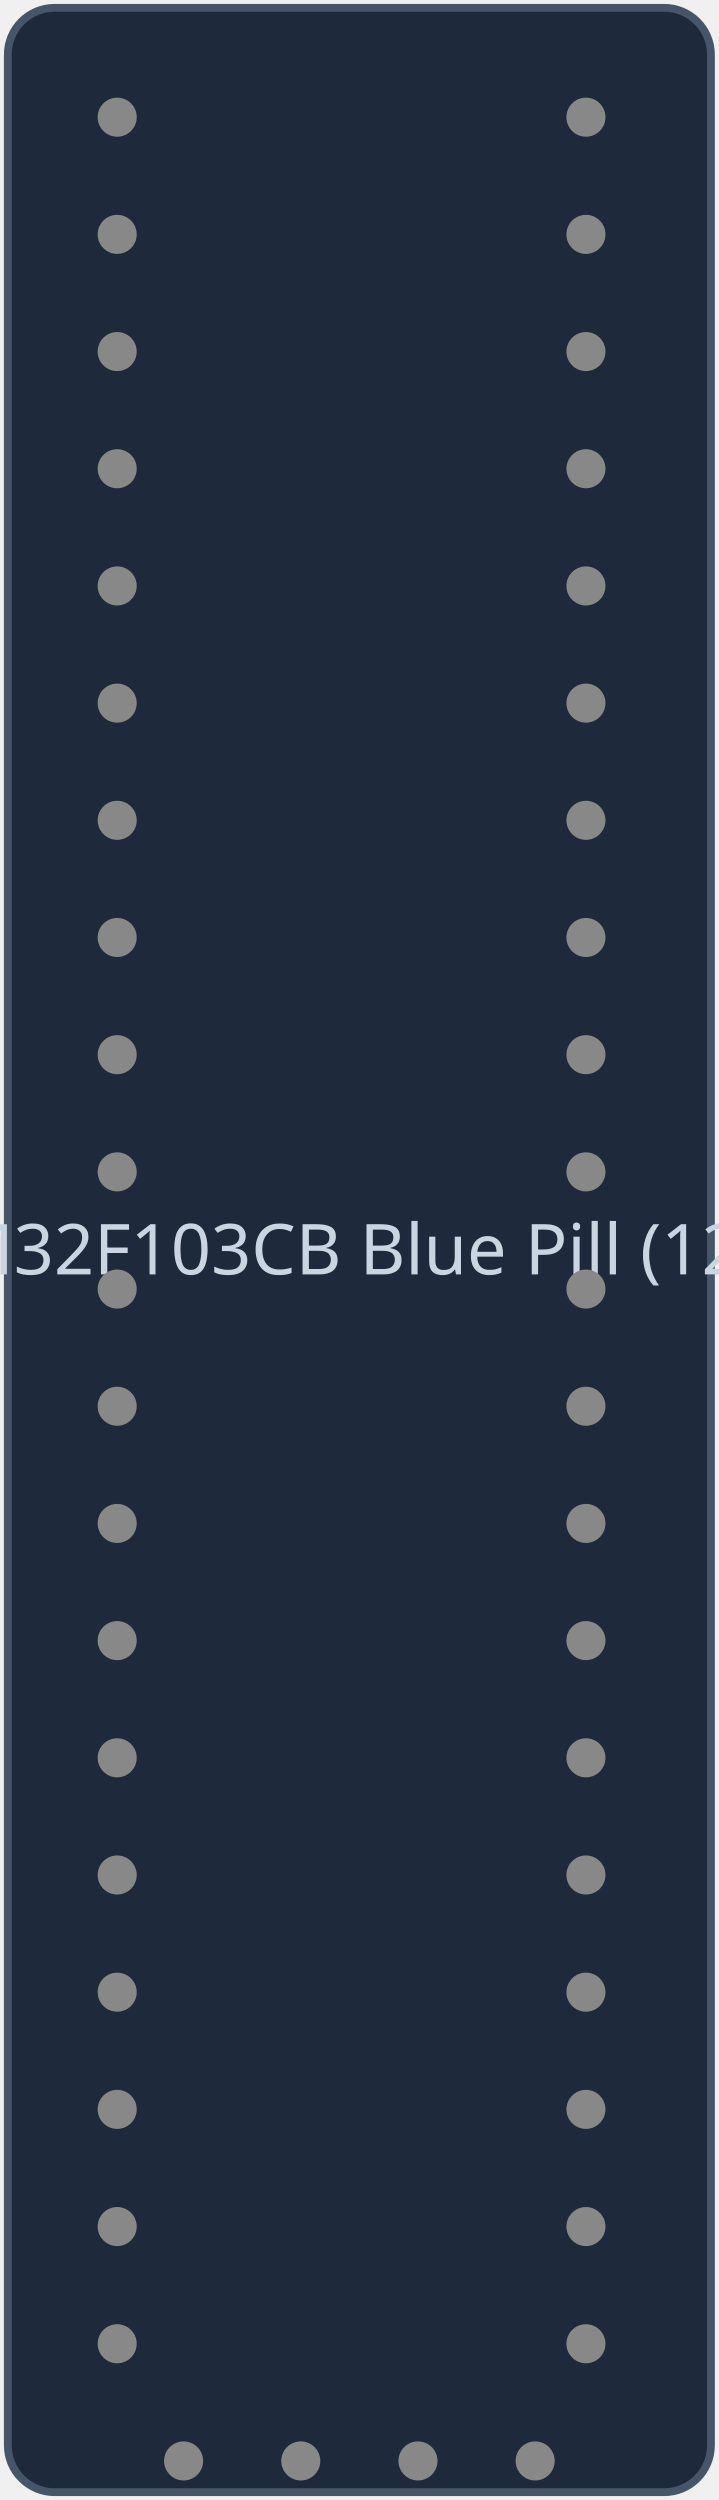
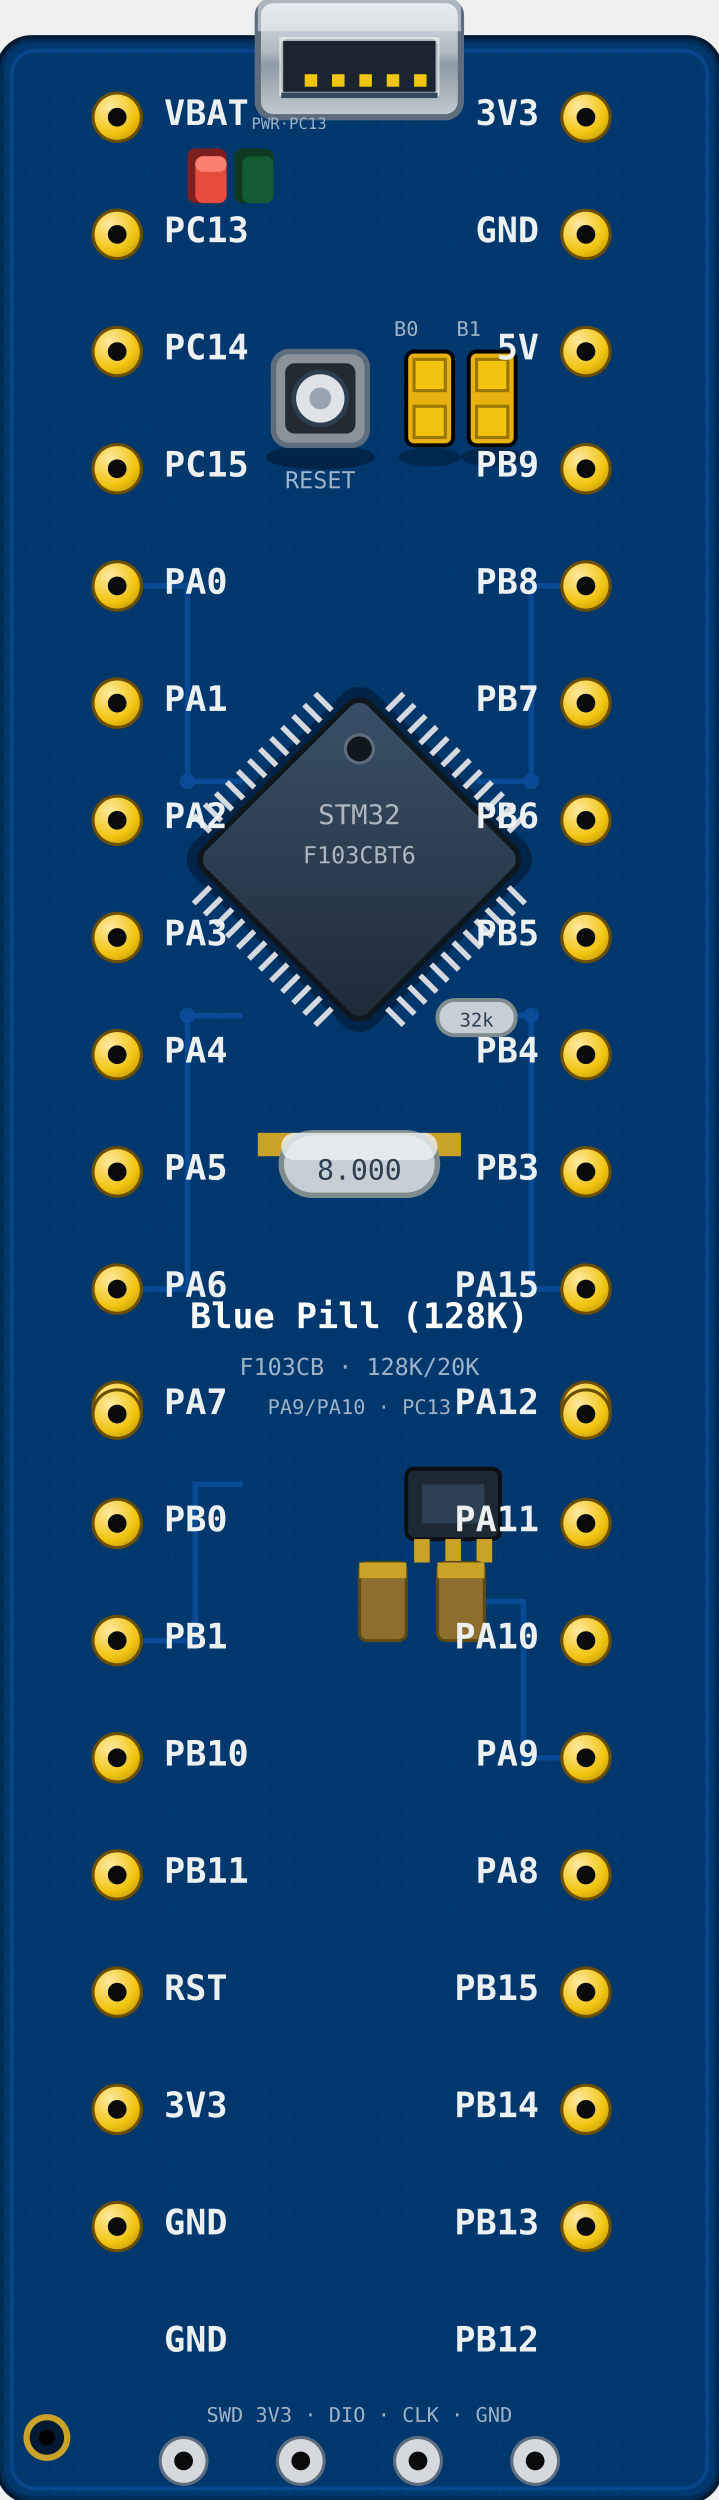
- <svg xmlns="http://www.w3.org/2000/svg" width="100%" height="100%" viewBox="0 0 92 320">
-   <rect x="1" y="1" width="90" height="318" rx="6" fill="#1e293b" stroke="#475569" />
-   <text x="46.0" y="160.0" text-anchor="middle" dominant-baseline="middle" fill="#cbd5e1" font-size="9" font-family="sans-serif">STM32F103CB Blue Pill (128K)</text>
-   <circle cx="15" cy="15" r="2.5" fill="#888" data-pin="VBAT" />
-   <circle cx="15" cy="30" r="2.5" fill="#888" data-pin="PC13" />
-   <circle cx="15" cy="45" r="2.5" fill="#888" data-pin="PC14" />
-   <circle cx="15" cy="60" r="2.5" fill="#888" data-pin="PC15" />
-   <circle cx="15" cy="75" r="2.5" fill="#888" data-pin="PA0" />
-   <circle cx="15" cy="90" r="2.5" fill="#888" data-pin="PA1" />
-   <circle cx="15" cy="105" r="2.5" fill="#888" data-pin="PA2" />
-   <circle cx="15" cy="120" r="2.5" fill="#888" data-pin="PA3" />
-   <circle cx="15" cy="135" r="2.5" fill="#888" data-pin="PA4" />
-   <circle cx="15" cy="150" r="2.5" fill="#888" data-pin="PA5" />
-   <circle cx="15" cy="165" r="2.5" fill="#888" data-pin="PA6" />
-   <circle cx="15" cy="180" r="2.5" fill="#888" data-pin="PA7" />
-   <circle cx="15" cy="195" r="2.5" fill="#888" data-pin="PB0" />
-   <circle cx="15" cy="210" r="2.5" fill="#888" data-pin="PB1" />
-   <circle cx="15" cy="225" r="2.5" fill="#888" data-pin="PB10" />
-   <circle cx="15" cy="240" r="2.5" fill="#888" data-pin="PB11" />
-   <circle cx="15" cy="255" r="2.5" fill="#888" data-pin="RESET" />
-   <circle cx="15" cy="270" r="2.5" fill="#888" data-pin="3V3.1" />
-   <circle cx="15" cy="285" r="2.5" fill="#888" data-pin="GND.1" />
-   <circle cx="15" cy="300" r="2.5" fill="#888" data-pin="GND.2" />
-   <circle cx="75" cy="15" r="2.5" fill="#888" data-pin="3V3.2" />
-   <circle cx="75" cy="30" r="2.5" fill="#888" data-pin="GND.3" />
-   <circle cx="75" cy="45" r="2.5" fill="#888" data-pin="5V" />
-   <circle cx="75" cy="60" r="2.5" fill="#888" data-pin="PB9" />
-   <circle cx="75" cy="75" r="2.5" fill="#888" data-pin="PB8" />
-   <circle cx="75" cy="90" r="2.5" fill="#888" data-pin="PB7" />
-   <circle cx="75" cy="105" r="2.5" fill="#888" data-pin="PB6" />
-   <circle cx="75" cy="120" r="2.5" fill="#888" data-pin="PB5" />
-   <circle cx="75" cy="135" r="2.5" fill="#888" data-pin="PB4" />
-   <circle cx="75" cy="150" r="2.5" fill="#888" data-pin="PB3" />
-   <circle cx="75" cy="165" r="2.5" fill="#888" data-pin="PA15" />
-   <circle cx="75" cy="180" r="2.5" fill="#888" data-pin="PA12" />
-   <circle cx="75" cy="195" r="2.5" fill="#888" data-pin="PA11" />
-   <circle cx="75" cy="210" r="2.5" fill="#888" data-pin="PA10" />
-   <circle cx="75" cy="225" r="2.5" fill="#888" data-pin="PA9" />
-   <circle cx="75" cy="240" r="2.5" fill="#888" data-pin="PA8" />
-   <circle cx="75" cy="255" r="2.5" fill="#888" data-pin="PB15" />
-   <circle cx="75" cy="270" r="2.5" fill="#888" data-pin="PB14" />
-   <circle cx="75" cy="285" r="2.5" fill="#888" data-pin="PB13" />
-   <circle cx="75" cy="300" r="2.5" fill="#888" data-pin="PB12" />
-   <circle cx="23.5" cy="315" r="2.5" fill="#888" data-pin="SWD_3V3" />
-   <circle cx="38.5" cy="315" r="2.5" fill="#888" data-pin="SWDIO" />
-   <circle cx="53.5" cy="315" r="2.5" fill="#888" data-pin="SWCLK" />
-   <circle cx="68.5" cy="315" r="2.5" fill="#888" data-pin="SWD_GND" />
+ <svg xmlns="http://www.w3.org/2000/svg" width="100%" height="100%" viewBox="0 0 92 320" data-component="openhw-stm32f103cb" data-bind-root="true">
+   <defs>
+     <pattern id="bp-mask" width="3" height="3" patternUnits="userSpaceOnUse">
+       <rect width="3" height="3" fill="#003a73" />
+       <circle cx="1" cy="1" r="0.35" fill="#00417f" />
+     </pattern>
+     <linearGradient id="bp-usb" x1="0" y1="0" x2="0" y2="1">
+       <stop offset="0" stop-color="#dfe6ec" />
+       <stop offset="0.45" stop-color="#aeb9c2" />
+       <stop offset="0.55" stop-color="#8e9aa4" />
+       <stop offset="1" stop-color="#c3ccd3" />
+     </linearGradient>
+     <radialGradient id="bp-gold" cx="0.35" cy="0.3" r="1">
+       <stop offset="0" stop-color="#ffe9a3" />
+       <stop offset="0.55" stop-color="#f1c40f" />
+       <stop offset="1" stop-color="#9a7603" />
+     </radialGradient>
+     <linearGradient id="bp-mcu" x1="0" y1="0" x2="1" y2="1">
+       <stop offset="0" stop-color="#3b5068" />
+       <stop offset="0.5" stop-color="#2c3e50" />
+       <stop offset="1" stop-color="#1d2a38" />
+     </linearGradient>
+   </defs>
+   <rect x="0" y="5" width="92" height="315" rx="4" fill="#003366" stroke="#001a33" stroke-width="1" />
+   <rect x="0" y="5" width="92" height="315" rx="4" fill="url(#bp-mask)" opacity="0.55" />
+   <rect x="1.5" y="6.5" width="89" height="312" rx="3" fill="none" stroke="#0a4d99" stroke-width="0.5" opacity="0.7" />
+   <circle cx="6" cy="312" r="2.6" fill="#001a33" stroke="#c9a227" stroke-width="0.8" />
+   <circle cx="6" cy="312" r="1" fill="#000" />
+   <rect x="33" y="0" width="26" height="15" fill="url(#bp-usb)" rx="2" stroke="#5d6d7e" stroke-width="0.8" />
+   <rect x="33" y="0" width="26" height="4" fill="#eef1f4" opacity="0.55" />
+   <rect x="36" y="5" width="20" height="7" fill="#1a252f" rx="0.8" />
+   <rect x="36" y="5" width="20" height="7" fill="none" stroke="#ecf0f1" stroke-width="0.5" opacity="0.7" />
+   <rect x="39" y="9.5" width="1.6" height="1.6" fill="#f1c40f" />
+   <rect x="42.5" y="9.5" width="1.6" height="1.6" fill="#f1c40f" />
+   <rect x="46" y="9.5" width="1.6" height="1.6" fill="#f1c40f" />
+   <rect x="49.5" y="9.5" width="1.6" height="1.6" fill="#f1c40f" />
+   <rect x="53" y="9.5" width="1.6" height="1.6" fill="#f1c40f" />
+   <line x1="36" y1="12.2" x2="56" y2="12.2" stroke="#34495e" stroke-width="0.7" />
+   <ellipse cx="41" cy="58.5" rx="7" ry="1.6" fill="#000" opacity="0.35" />
+   <rect x="35" y="45" width="12" height="12" fill="#8a939c" rx="2" stroke="#5d6d7e" stroke-width="0.7" />
+   <rect x="36.5" y="46.5" width="9" height="9" fill="#232a33" rx="1.2" />
+   <circle cx="41" cy="51" r="3.4" fill="#dfe3e8" stroke="#2c3e50" stroke-width="0.6" />
+   <circle cx="41" cy="51" r="1.4" fill="#9aa4ae" />
+   <text x="41" y="62.5" fill="#9fb3c8" font-size="3" font-family="monospace" text-anchor="middle">RESET</text>
+   <ellipse cx="55" cy="58.5" rx="4" ry="1.2" fill="#000" opacity="0.3" />
+   <ellipse cx="63" cy="58.5" rx="4" ry="1.2" fill="#000" opacity="0.3" />
+   <rect x="52" y="45" width="6" height="12" fill="#e8b10f" rx="1" stroke="#000" stroke-width="0.5" />
+   <rect x="60" y="45" width="6" height="12" fill="#e8b10f" rx="1" stroke="#000" stroke-width="0.5" />
+   <rect x="53" y="46" width="4" height="4" fill="#f1c40f" stroke="#9a7603" stroke-width="0.4" />
+   <rect x="53" y="52" width="4" height="4" fill="#f1c40f" stroke="#9a7603" stroke-width="0.4" />
+   <rect x="61" y="46" width="4" height="4" fill="#f1c40f" stroke="#9a7603" stroke-width="0.4" />
+   <rect x="61" y="52" width="4" height="4" fill="#f1c40f" stroke="#9a7603" stroke-width="0.4" />
+   <text x="52" y="43" fill="#9fb3c8" font-size="2.6" font-family="monospace" text-anchor="middle">B0</text>
+   <text x="60" y="43" fill="#9fb3c8" font-size="2.6" font-family="monospace" text-anchor="middle">B1</text>
+   <g stroke="#0a4d99" stroke-width="0.7" opacity="0.9" fill="none">
+     <path d="M18 75 H24 V100 H31" />
+     <path d="M18 165 H24 V130 H31" />
+     <path d="M18 210 H25 V190 H31" />
+     <path d="M74 75 H68 V100 H61" />
+     <path d="M74 165 H68 V130 H61" />
+     <path d="M74 225 H67 V205 H61" />
+   </g>
+   <g fill="#0a4d99" opacity="0.9">
+     <circle cx="24" cy="100" r="1" />
+     <circle cx="24" cy="130" r="1" />
+     <circle cx="68" cy="100" r="1" />
+     <circle cx="68" cy="130" r="1" />
+   </g>
+   <g transform="translate(46, 110) rotate(45)">
+     <rect x="-16.5" y="-16.5" width="33" height="33" fill="#000" opacity="0.35" rx="3" />
+     <rect x="-15" y="-15" width="30" height="30" fill="url(#bp-mcu)" rx="2" stroke="#10161d" stroke-width="0.7" />
+     <line x1="-16" y1="-11" x2="-19" y2="-11" stroke="#d5d8dc" stroke-width="0.7" />
+     <line x1="16" y1="-11" x2="19" y2="-11" stroke="#d5d8dc" stroke-width="0.7" />
+     <line x1="-11" y1="-16" x2="-11" y2="-19" stroke="#d5d8dc" stroke-width="0.7" />
+     <line x1="-11" y1="16" x2="-11" y2="19" stroke="#d5d8dc" stroke-width="0.7" />
+     <line x1="-16" y1="-9" x2="-19" y2="-9" stroke="#d5d8dc" stroke-width="0.7" />
+     <line x1="16" y1="-9" x2="19" y2="-9" stroke="#d5d8dc" stroke-width="0.7" />
+     <line x1="-9" y1="-16" x2="-9" y2="-19" stroke="#d5d8dc" stroke-width="0.7" />
+     <line x1="-9" y1="16" x2="-9" y2="19" stroke="#d5d8dc" stroke-width="0.7" />
+     <line x1="-16" y1="-7" x2="-19" y2="-7" stroke="#d5d8dc" stroke-width="0.7" />
+     <line x1="16" y1="-7" x2="19" y2="-7" stroke="#d5d8dc" stroke-width="0.7" />
+     <line x1="-7" y1="-16" x2="-7" y2="-19" stroke="#d5d8dc" stroke-width="0.7" />
+     <line x1="-7" y1="16" x2="-7" y2="19" stroke="#d5d8dc" stroke-width="0.7" />
+     <line x1="-16" y1="-5" x2="-19" y2="-5" stroke="#d5d8dc" stroke-width="0.7" />
+     <line x1="16" y1="-5" x2="19" y2="-5" stroke="#d5d8dc" stroke-width="0.7" />
+     <line x1="-5" y1="-16" x2="-5" y2="-19" stroke="#d5d8dc" stroke-width="0.7" />
+     <line x1="-5" y1="16" x2="-5" y2="19" stroke="#d5d8dc" stroke-width="0.7" />
+     <line x1="-16" y1="-3" x2="-19" y2="-3" stroke="#d5d8dc" stroke-width="0.7" />
+     <line x1="16" y1="-3" x2="19" y2="-3" stroke="#d5d8dc" stroke-width="0.7" />
+     <line x1="-3" y1="-16" x2="-3" y2="-19" stroke="#d5d8dc" stroke-width="0.7" />
+     <line x1="-3" y1="16" x2="-3" y2="19" stroke="#d5d8dc" stroke-width="0.7" />
+     <line x1="-16" y1="-1" x2="-19" y2="-1" stroke="#d5d8dc" stroke-width="0.7" />
+     <line x1="16" y1="-1" x2="19" y2="-1" stroke="#d5d8dc" stroke-width="0.7" />
+     <line x1="-1" y1="-16" x2="-1" y2="-19" stroke="#d5d8dc" stroke-width="0.7" />
+     <line x1="-1" y1="16" x2="-1" y2="19" stroke="#d5d8dc" stroke-width="0.7" />
+     <line x1="-16" y1="1" x2="-19" y2="1" stroke="#d5d8dc" stroke-width="0.7" />
+     <line x1="16" y1="1" x2="19" y2="1" stroke="#d5d8dc" stroke-width="0.7" />
+     <line x1="1" y1="-16" x2="1" y2="-19" stroke="#d5d8dc" stroke-width="0.7" />
+     <line x1="1" y1="16" x2="1" y2="19" stroke="#d5d8dc" stroke-width="0.7" />
+     <line x1="-16" y1="3" x2="-19" y2="3" stroke="#d5d8dc" stroke-width="0.7" />
+     <line x1="16" y1="3" x2="19" y2="3" stroke="#d5d8dc" stroke-width="0.7" />
+     <line x1="3" y1="-16" x2="3" y2="-19" stroke="#d5d8dc" stroke-width="0.7" />
+     <line x1="3" y1="16" x2="3" y2="19" stroke="#d5d8dc" stroke-width="0.7" />
+     <line x1="-16" y1="5" x2="-19" y2="5" stroke="#d5d8dc" stroke-width="0.7" />
+     <line x1="16" y1="5" x2="19" y2="5" stroke="#d5d8dc" stroke-width="0.7" />
+     <line x1="5" y1="-16" x2="5" y2="-19" stroke="#d5d8dc" stroke-width="0.7" />
+     <line x1="5" y1="16" x2="5" y2="19" stroke="#d5d8dc" stroke-width="0.7" />
+     <line x1="-16" y1="7" x2="-19" y2="7" stroke="#d5d8dc" stroke-width="0.7" />
+     <line x1="16" y1="7" x2="19" y2="7" stroke="#d5d8dc" stroke-width="0.7" />
+     <line x1="7" y1="-16" x2="7" y2="-19" stroke="#d5d8dc" stroke-width="0.7" />
+     <line x1="7" y1="16" x2="7" y2="19" stroke="#d5d8dc" stroke-width="0.7" />
+     <line x1="-16" y1="9" x2="-19" y2="9" stroke="#d5d8dc" stroke-width="0.7" />
+     <line x1="16" y1="9" x2="19" y2="9" stroke="#d5d8dc" stroke-width="0.7" />
+     <line x1="9" y1="-16" x2="9" y2="-19" stroke="#d5d8dc" stroke-width="0.7" />
+     <line x1="9" y1="16" x2="9" y2="19" stroke="#d5d8dc" stroke-width="0.7" />
+     <line x1="-16" y1="11" x2="-19" y2="11" stroke="#d5d8dc" stroke-width="0.7" />
+     <line x1="16" y1="11" x2="19" y2="11" stroke="#d5d8dc" stroke-width="0.7" />
+     <line x1="11" y1="-16" x2="11" y2="-19" stroke="#d5d8dc" stroke-width="0.7" />
+     <line x1="11" y1="16" x2="11" y2="19" stroke="#d5d8dc" stroke-width="0.7" />
+     <text x="0" y="-4.5" fill="#aeb6bf" font-size="3.5" font-family="monospace" text-anchor="middle" transform="rotate(-45)">STM32</text>
+     <text x="0" y="0.5" fill="#aeb6bf" font-size="3" font-family="monospace" text-anchor="middle" transform="rotate(-45)">F103CBT6</text>
+     <circle cx="-10" cy="-10" r="1.8" fill="#10161d" stroke="#5d6d7e" stroke-width="0.4" />
+   </g>
+   <rect x="33" y="145" width="5" height="3" fill="#c9a227" />
+   <rect x="54" y="145" width="5" height="3" fill="#c9a227" />
+   <rect x="36" y="145" width="20" height="8" fill="#c7ced5" rx="4" stroke="#7f8c8d" stroke-width="0.7" />
+   <rect x="36" y="145" width="20" height="3.5" fill="#eef1f4" rx="1.7" opacity="0.8" />
+   <text x="46" y="151" fill="#2c3e50" font-size="3.6" font-family="monospace" text-anchor="middle">8.000</text>
+   <rect x="56" y="128" width="10" height="4.5" fill="#c7ced5" rx="2.2" stroke="#7f8c8d" stroke-width="0.5" />
+   <text x="61" y="131.4" fill="#2c3e50" font-size="2.4" font-family="monospace" text-anchor="middle">32k</text>
+   <rect x="52" y="188" width="12" height="9" fill="#1c2833" rx="1" stroke="#0c0e11" stroke-width="0.5" />
+   <rect x="54" y="190" width="8" height="5" fill="#2e4053" />
+   <rect x="53" y="197" width="2" height="3" fill="#c9a227" />
+   <rect x="57" y="197" width="2" height="3" fill="#c9a227" />
+   <rect x="61" y="197" width="2" height="3" fill="#c9a227" />
+   <rect x="46" y="200" width="6" height="10" fill="#8e6e2f" rx="1" stroke="#5d4a12" stroke-width="0.4" />
+   <rect x="46" y="200" width="6" height="2" fill="#c9a227" />
+   <rect x="56" y="200" width="6" height="10" fill="#8e6e2f" rx="1" stroke="#5d4a12" stroke-width="0.4" />
+   <rect x="56" y="200" width="6" height="2" fill="#c9a227" />
+   <rect x="24" y="19" width="5" height="7" fill="#7b1f1f" rx="1" />
+   <rect x="25" y="20" width="4" height="6" fill="#e74c3c" rx="1" />
+   <rect x="25" y="20" width="4" height="2" fill="#ff8a7a" rx="1" opacity="0.85" />
+   <rect x="30" y="19" width="5" height="7" fill="#0e3a22" rx="1" />
+   <rect x="31" y="20" width="4" height="6" fill="#145a32" rx="1" data-bind="builtin-led" />
+   <text x="37" y="16.5" fill="#9fb3c8" font-size="2" font-family="monospace" text-anchor="middle">PWR·PC13</text>
+   <g>
+     <circle cx="15" cy="15" r="3.1" fill="url(#bp-gold)" stroke="#6b4e00" stroke-width="0.4" data-pin="VBAT" />
+     <circle cx="15" cy="15" r="1.2" fill="#0a0a0a" />
+   </g>
+   <g>
+     <circle cx="15" cy="30" r="3.1" fill="url(#bp-gold)" stroke="#6b4e00" stroke-width="0.4" data-pin="PC13" />
+     <circle cx="15" cy="30" r="1.2" fill="#0a0a0a" />
+   </g>
+   <g>
+     <circle cx="15" cy="45" r="3.1" fill="url(#bp-gold)" stroke="#6b4e00" stroke-width="0.4" data-pin="PC14" />
+     <circle cx="15" cy="45" r="1.2" fill="#0a0a0a" />
+   </g>
+   <g>
+     <circle cx="15" cy="60" r="3.1" fill="url(#bp-gold)" stroke="#6b4e00" stroke-width="0.4" data-pin="PC15" />
+     <circle cx="15" cy="60" r="1.2" fill="#0a0a0a" />
+   </g>
+   <g>
+     <circle cx="15" cy="75" r="3.1" fill="url(#bp-gold)" stroke="#6b4e00" stroke-width="0.4" data-pin="PA0" />
+     <circle cx="15" cy="75" r="1.2" fill="#0a0a0a" />
+   </g>
+   <g>
+     <circle cx="15" cy="90" r="3.1" fill="url(#bp-gold)" stroke="#6b4e00" stroke-width="0.4" data-pin="PA1" />
+     <circle cx="15" cy="90" r="1.2" fill="#0a0a0a" />
+   </g>
+   <g>
+     <circle cx="15" cy="105" r="3.1" fill="url(#bp-gold)" stroke="#6b4e00" stroke-width="0.4" data-pin="PA2" />
+     <circle cx="15" cy="105" r="1.2" fill="#0a0a0a" />
+   </g>
+   <g>
+     <circle cx="15" cy="120" r="3.1" fill="url(#bp-gold)" stroke="#6b4e00" stroke-width="0.4" data-pin="PA3" />
+     <circle cx="15" cy="120" r="1.2" fill="#0a0a0a" />
+   </g>
+   <g>
+     <circle cx="15" cy="135" r="3.1" fill="url(#bp-gold)" stroke="#6b4e00" stroke-width="0.4" data-pin="PA4" />
+     <circle cx="15" cy="135" r="1.2" fill="#0a0a0a" />
+   </g>
+   <g>
+     <circle cx="15" cy="150" r="3.1" fill="url(#bp-gold)" stroke="#6b4e00" stroke-width="0.4" data-pin="PA5" />
+     <circle cx="15" cy="150" r="1.2" fill="#0a0a0a" />
+   </g>
+   <g>
+     <circle cx="15" cy="165" r="3.1" fill="url(#bp-gold)" stroke="#6b4e00" stroke-width="0.4" data-pin="PA6" />
+     <circle cx="15" cy="165" r="1.2" fill="#0a0a0a" />
+   </g>
+   <g>
+     <circle cx="15" cy="180" r="3.1" fill="url(#bp-gold)" stroke="#6b4e00" stroke-width="0.4" data-pin="PA7" />
+     <circle cx="15" cy="180" r="1.2" fill="#0a0a0a" />
+   </g>
+   <g>
+     <circle cx="15" cy="195" r="3.1" fill="url(#bp-gold)" stroke="#6b4e00" stroke-width="0.4" data-pin="PB0" />
+     <circle cx="15" cy="195" r="1.2" fill="#0a0a0a" />
+   </g>
+   <g>
+     <circle cx="15" cy="210" r="3.1" fill="url(#bp-gold)" stroke="#6b4e00" stroke-width="0.4" data-pin="PB1" />
+     <circle cx="15" cy="210" r="1.2" fill="#0a0a0a" />
+   </g>
+   <g>
+     <circle cx="15" cy="225" r="3.1" fill="url(#bp-gold)" stroke="#6b4e00" stroke-width="0.4" data-pin="PB10" />
+     <circle cx="15" cy="225" r="1.2" fill="#0a0a0a" />
+   </g>
+   <g>
+     <circle cx="15" cy="240" r="3.1" fill="url(#bp-gold)" stroke="#6b4e00" stroke-width="0.4" data-pin="PB11" />
+     <circle cx="15" cy="240" r="1.2" fill="#0a0a0a" />
+   </g>
+   <g>
+     <circle cx="15" cy="255" r="3.1" fill="url(#bp-gold)" stroke="#6b4e00" stroke-width="0.4" data-pin="RESET" />
+     <circle cx="15" cy="255" r="1.2" fill="#0a0a0a" />
+   </g>
+   <g>
+     <circle cx="15" cy="270" r="3.1" fill="url(#bp-gold)" stroke="#6b4e00" stroke-width="0.4" data-pin="3V3.1" />
+     <circle cx="15" cy="270" r="1.2" fill="#0a0a0a" />
+   </g>
+   <g>
+     <circle cx="15" cy="285" r="3.1" fill="url(#bp-gold)" stroke="#6b4e00" stroke-width="0.4" data-pin="GND.1" />
+     <circle cx="15" cy="285" r="1.2" fill="#0a0a0a" />
+   </g>
+   <g>
+     <circle cx="15" cy="181" r="3.1" fill="url(#bp-gold)" stroke="#6b4e00" stroke-width="0.4" data-pin="GND.2" />
+     <circle cx="15" cy="181" r="1.2" fill="#0a0a0a" />
+   </g>
+   <g>
+     <circle cx="75" cy="15" r="3.1" fill="url(#bp-gold)" stroke="#6b4e00" stroke-width="0.4" data-pin="3V3.2" />
+     <circle cx="75" cy="15" r="1.2" fill="#0a0a0a" />
+   </g>
+   <g>
+     <circle cx="75" cy="30" r="3.1" fill="url(#bp-gold)" stroke="#6b4e00" stroke-width="0.4" data-pin="GND.3" />
+     <circle cx="75" cy="30" r="1.2" fill="#0a0a0a" />
+   </g>
+   <g>
+     <circle cx="75" cy="45" r="3.1" fill="url(#bp-gold)" stroke="#6b4e00" stroke-width="0.4" data-pin="5V" />
+     <circle cx="75" cy="45" r="1.2" fill="#0a0a0a" />
+   </g>
+   <g>
+     <circle cx="75" cy="60" r="3.1" fill="url(#bp-gold)" stroke="#6b4e00" stroke-width="0.4" data-pin="PB9" />
+     <circle cx="75" cy="60" r="1.2" fill="#0a0a0a" />
+   </g>
+   <g>
+     <circle cx="75" cy="75" r="3.1" fill="url(#bp-gold)" stroke="#6b4e00" stroke-width="0.4" data-pin="PB8" />
+     <circle cx="75" cy="75" r="1.2" fill="#0a0a0a" />
+   </g>
+   <g>
+     <circle cx="75" cy="90" r="3.1" fill="url(#bp-gold)" stroke="#6b4e00" stroke-width="0.4" data-pin="PB7" />
+     <circle cx="75" cy="90" r="1.2" fill="#0a0a0a" />
+   </g>
+   <g>
+     <circle cx="75" cy="105" r="3.1" fill="url(#bp-gold)" stroke="#6b4e00" stroke-width="0.4" data-pin="PB6" />
+     <circle cx="75" cy="105" r="1.2" fill="#0a0a0a" />
+   </g>
+   <g>
+     <circle cx="75" cy="120" r="3.1" fill="url(#bp-gold)" stroke="#6b4e00" stroke-width="0.4" data-pin="PB5" />
+     <circle cx="75" cy="120" r="1.2" fill="#0a0a0a" />
+   </g>
+   <g>
+     <circle cx="75" cy="135" r="3.1" fill="url(#bp-gold)" stroke="#6b4e00" stroke-width="0.4" data-pin="PB4" />
+     <circle cx="75" cy="135" r="1.2" fill="#0a0a0a" />
+   </g>
+   <g>
+     <circle cx="75" cy="150" r="3.1" fill="url(#bp-gold)" stroke="#6b4e00" stroke-width="0.4" data-pin="PB3" />
+     <circle cx="75" cy="150" r="1.2" fill="#0a0a0a" />
+   </g>
+   <g>
+     <circle cx="75" cy="165" r="3.1" fill="url(#bp-gold)" stroke="#6b4e00" stroke-width="0.4" data-pin="PA15" />
+     <circle cx="75" cy="165" r="1.2" fill="#0a0a0a" />
+   </g>
+   <g>
+     <circle cx="75" cy="180" r="3.1" fill="url(#bp-gold)" stroke="#6b4e00" stroke-width="0.4" data-pin="PA12" />
+     <circle cx="75" cy="180" r="1.2" fill="#0a0a0a" />
+   </g>
+   <g>
+     <circle cx="75" cy="195" r="3.1" fill="url(#bp-gold)" stroke="#6b4e00" stroke-width="0.4" data-pin="PA11" />
+     <circle cx="75" cy="195" r="1.2" fill="#0a0a0a" />
+   </g>
+   <g>
+     <circle cx="75" cy="210" r="3.1" fill="url(#bp-gold)" stroke="#6b4e00" stroke-width="0.4" data-pin="PA10" />
+     <circle cx="75" cy="210" r="1.2" fill="#0a0a0a" />
+   </g>
+   <g>
+     <circle cx="75" cy="225" r="3.1" fill="url(#bp-gold)" stroke="#6b4e00" stroke-width="0.4" data-pin="PA9" />
+     <circle cx="75" cy="225" r="1.2" fill="#0a0a0a" />
+   </g>
+   <g>
+     <circle cx="75" cy="240" r="3.1" fill="url(#bp-gold)" stroke="#6b4e00" stroke-width="0.4" data-pin="PA8" />
+     <circle cx="75" cy="240" r="1.2" fill="#0a0a0a" />
+   </g>
+   <g>
+     <circle cx="75" cy="255" r="3.1" fill="url(#bp-gold)" stroke="#6b4e00" stroke-width="0.4" data-pin="PB15" />
+     <circle cx="75" cy="255" r="1.2" fill="#0a0a0a" />
+   </g>
+   <g>
+     <circle cx="75" cy="270" r="3.1" fill="url(#bp-gold)" stroke="#6b4e00" stroke-width="0.4" data-pin="PB14" />
+     <circle cx="75" cy="270" r="1.2" fill="#0a0a0a" />
+   </g>
+   <g>
+     <circle cx="75" cy="285" r="3.1" fill="url(#bp-gold)" stroke="#6b4e00" stroke-width="0.4" data-pin="PB13" />
+     <circle cx="75" cy="285" r="1.2" fill="#0a0a0a" />
+   </g>
+   <g>
+     <circle cx="75" cy="181" r="3.1" fill="url(#bp-gold)" stroke="#6b4e00" stroke-width="0.4" data-pin="PB12" />
+     <circle cx="75" cy="181" r="1.2" fill="#0a0a0a" />
+   </g>
+   <g>
+     <circle cx="23.5" cy="315" r="3" fill="#d5d8dc" stroke="#5d6d7e" stroke-width="0.4" data-pin="SWD_3V3" />
+     <circle cx="23.5" cy="315" r="1.2" fill="#0a0a0a" />
+   </g>
+   <g>
+     <circle cx="38.5" cy="315" r="3" fill="#d5d8dc" stroke="#5d6d7e" stroke-width="0.4" data-pin="SWDIO" />
+     <circle cx="38.5" cy="315" r="1.2" fill="#0a0a0a" />
+   </g>
+   <g>
+     <circle cx="53.5" cy="315" r="3" fill="#d5d8dc" stroke="#5d6d7e" stroke-width="0.4" data-pin="SWCLK" />
+     <circle cx="53.5" cy="315" r="1.2" fill="#0a0a0a" />
+   </g>
+   <g>
+     <circle cx="68.5" cy="315" r="3" fill="#d5d8dc" stroke="#5d6d7e" stroke-width="0.4" data-pin="SWD_GND" />
+     <circle cx="68.5" cy="315" r="1.2" fill="#0a0a0a" />
+   </g>
+   <text x="46" y="310" fill="#9fb3c8" font-size="2.6" font-family="monospace" text-anchor="middle">SWD 3V3 · DIO · CLK · GND</text>
+   <text x="46" y="170" fill="#ffffff" font-size="4.5" font-family="monospace" text-anchor="middle" font-weight="bold">Blue Pill (128K)</text>
+   <text x="46" y="176" fill="#9fb3c8" font-size="3" font-family="monospace" text-anchor="middle">F103CB · 128K/20K</text>
+   <text x="46" y="181" fill="#9fb3c8" font-size="2.6" font-family="monospace" text-anchor="middle">PA9/PA10 · PC13</text>
+   <g fill="#ecf0f1" font-size="4.5" font-family="monospace" font-weight="bold">
+     <text x="21" y="16">VBAT</text>
+     <text x="21" y="31">PC13</text>
+     <text x="21" y="46">PC14</text>
+     <text x="21" y="61">PC15</text>
+     <text x="21" y="76">PA0</text>
+     <text x="21" y="91">PA1</text>
+     <text x="21" y="106">PA2</text>
+     <text x="21" y="121">PA3</text>
+     <text x="21" y="136">PA4</text>
+     <text x="21" y="151">PA5</text>
+     <text x="21" y="166">PA6</text>
+     <text x="21" y="181">PA7</text>
+     <text x="21" y="196">PB0</text>
+     <text x="21" y="211">PB1</text>
+     <text x="21" y="226">PB10</text>
+     <text x="21" y="241">PB11</text>
+     <text x="21" y="256">RST</text>
+     <text x="21" y="271">3V3</text>
+     <text x="21" y="286">GND</text>
+     <text x="21" y="301">GND</text>
+   </g>
+   <g fill="#ecf0f1" font-size="4.5" font-family="monospace" font-weight="bold" text-anchor="end">
+     <text x="69" y="16">3V3</text>
+     <text x="69" y="31">GND</text>
+     <text x="69" y="46">5V</text>
+     <text x="69" y="61">PB9</text>
+     <text x="69" y="76">PB8</text>
+     <text x="69" y="91">PB7</text>
+     <text x="69" y="106">PB6</text>
+     <text x="69" y="121">PB5</text>
+     <text x="69" y="136">PB4</text>
+     <text x="69" y="151">PB3</text>
+     <text x="69" y="166">PA15</text>
+     <text x="69" y="181">PA12</text>
+     <text x="69" y="196">PA11</text>
+     <text x="69" y="211">PA10</text>
+     <text x="69" y="226">PA9</text>
+     <text x="69" y="241">PA8</text>
+     <text x="69" y="256">PB15</text>
+     <text x="69" y="271">PB14</text>
+     <text x="69" y="286">PB13</text>
+     <text x="69" y="301">PB12</text>
+   </g>
</svg>
